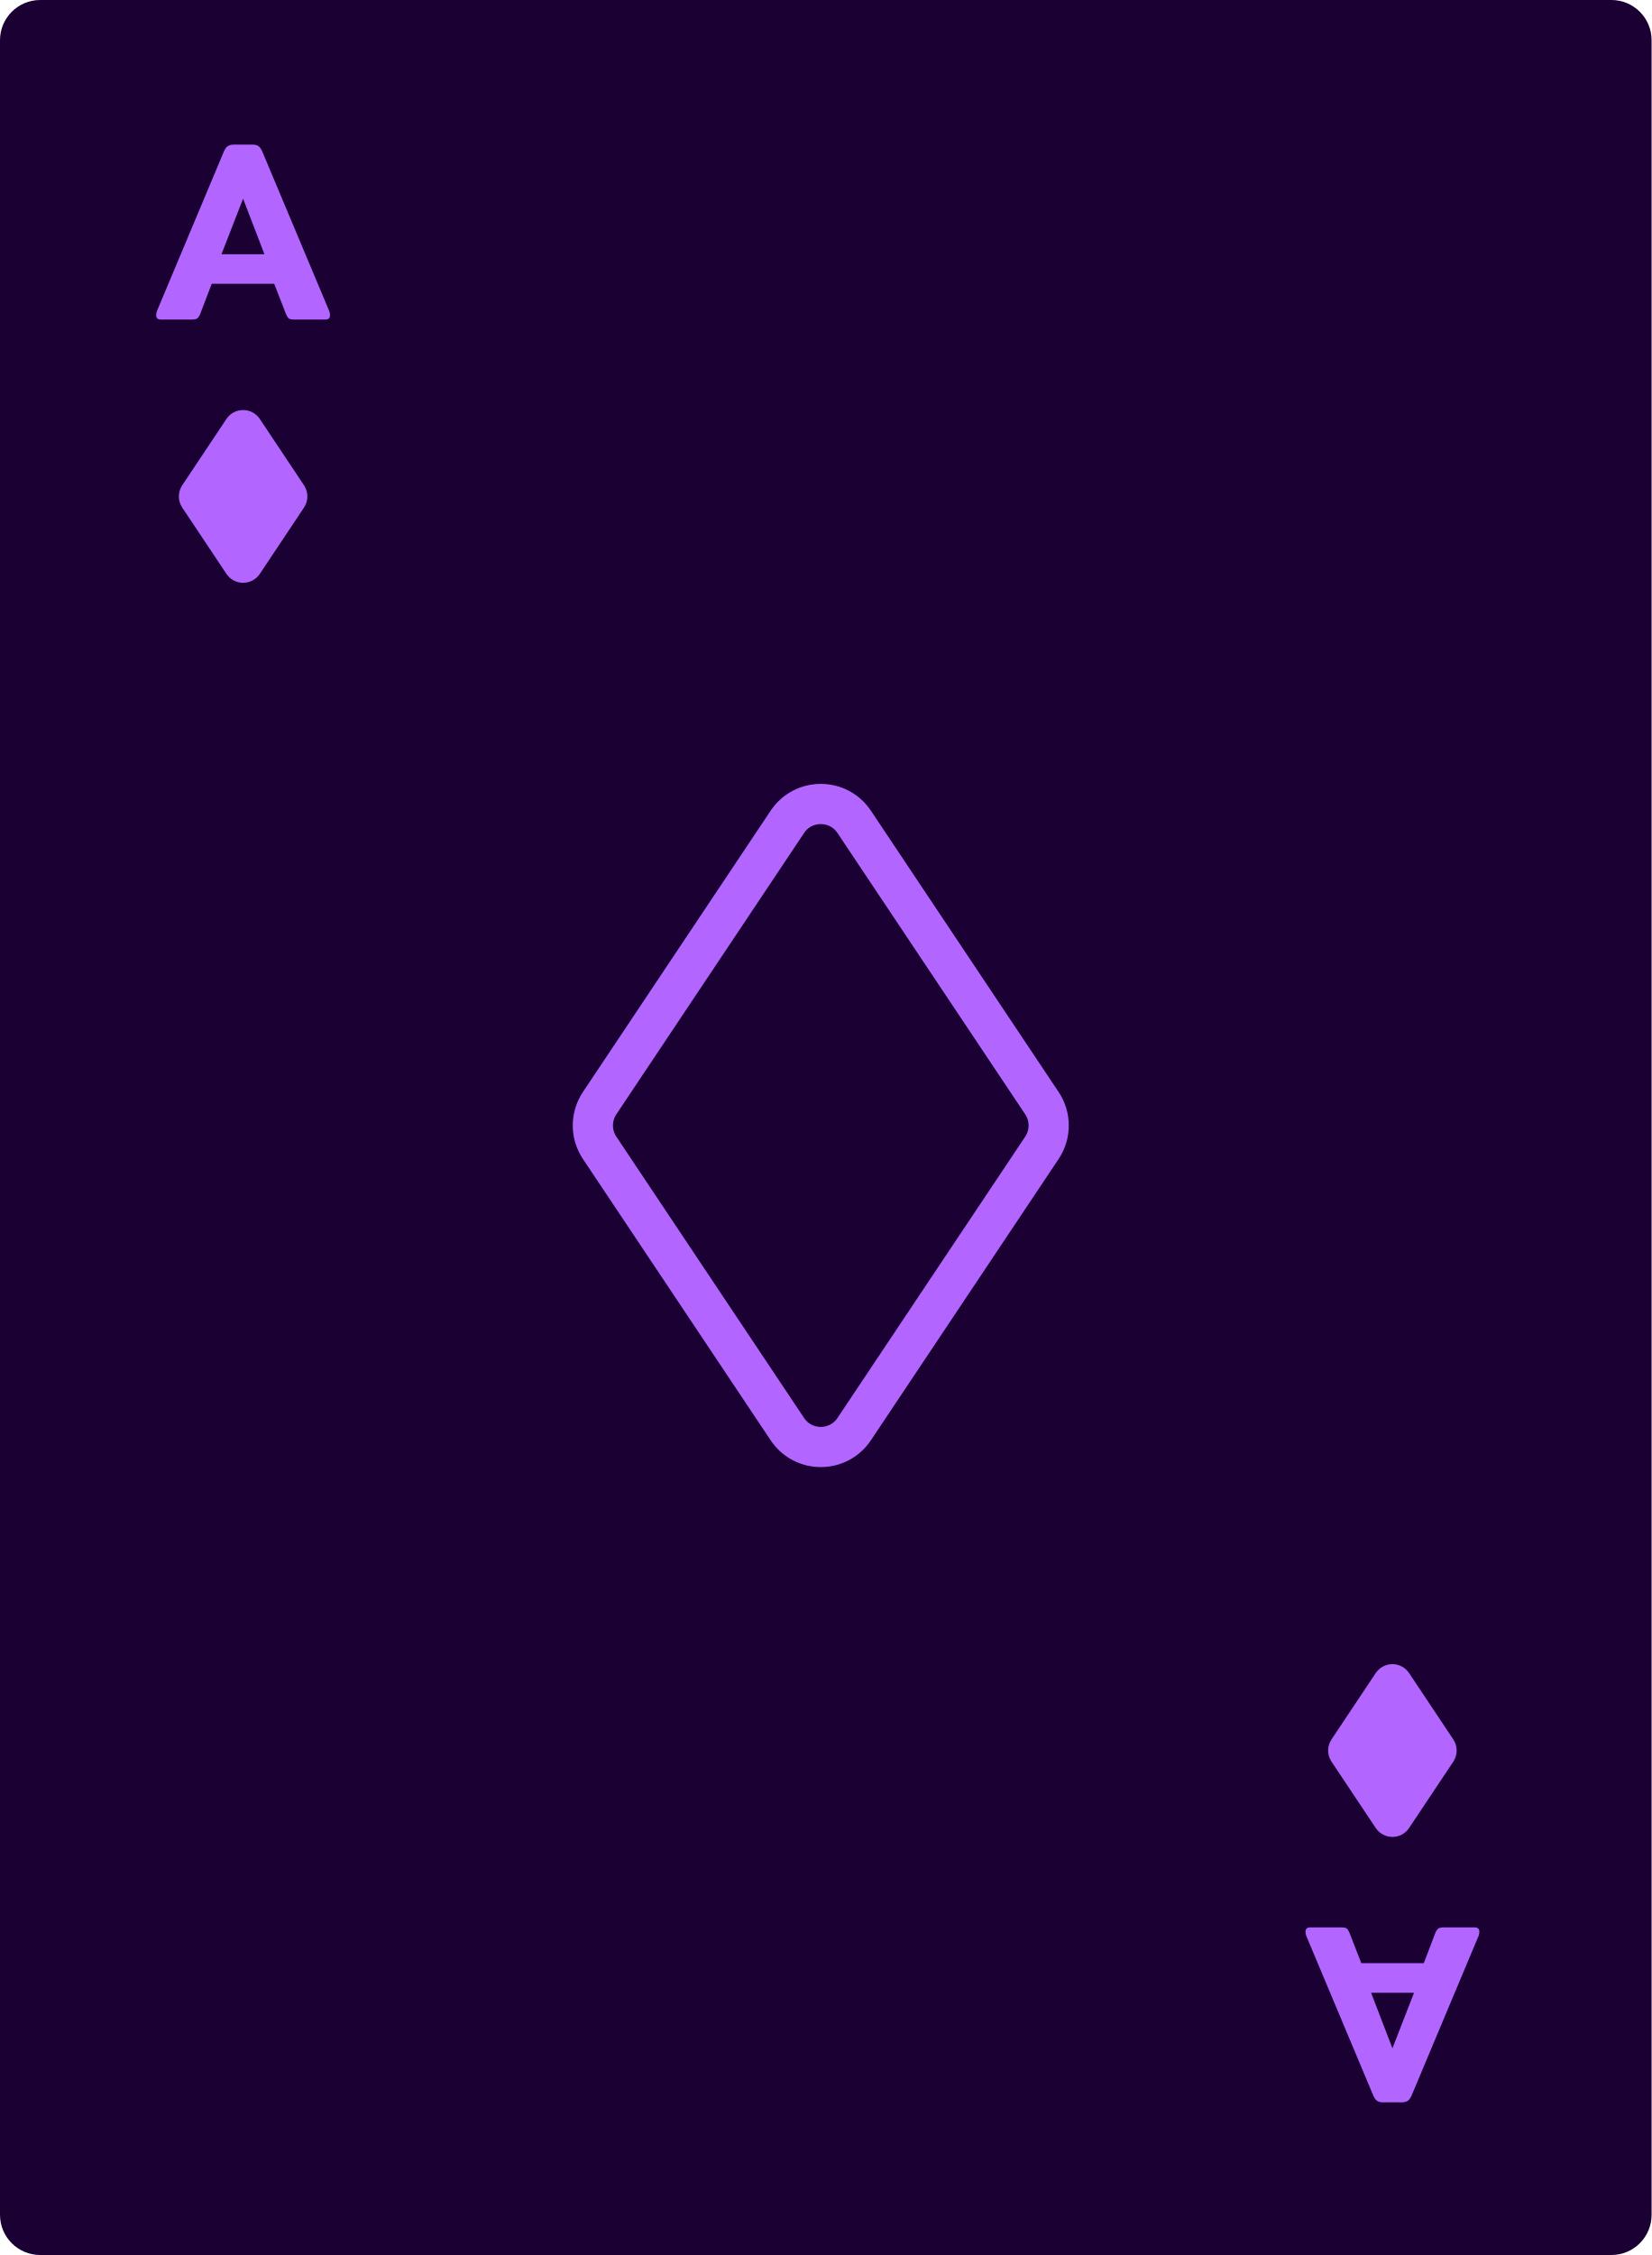
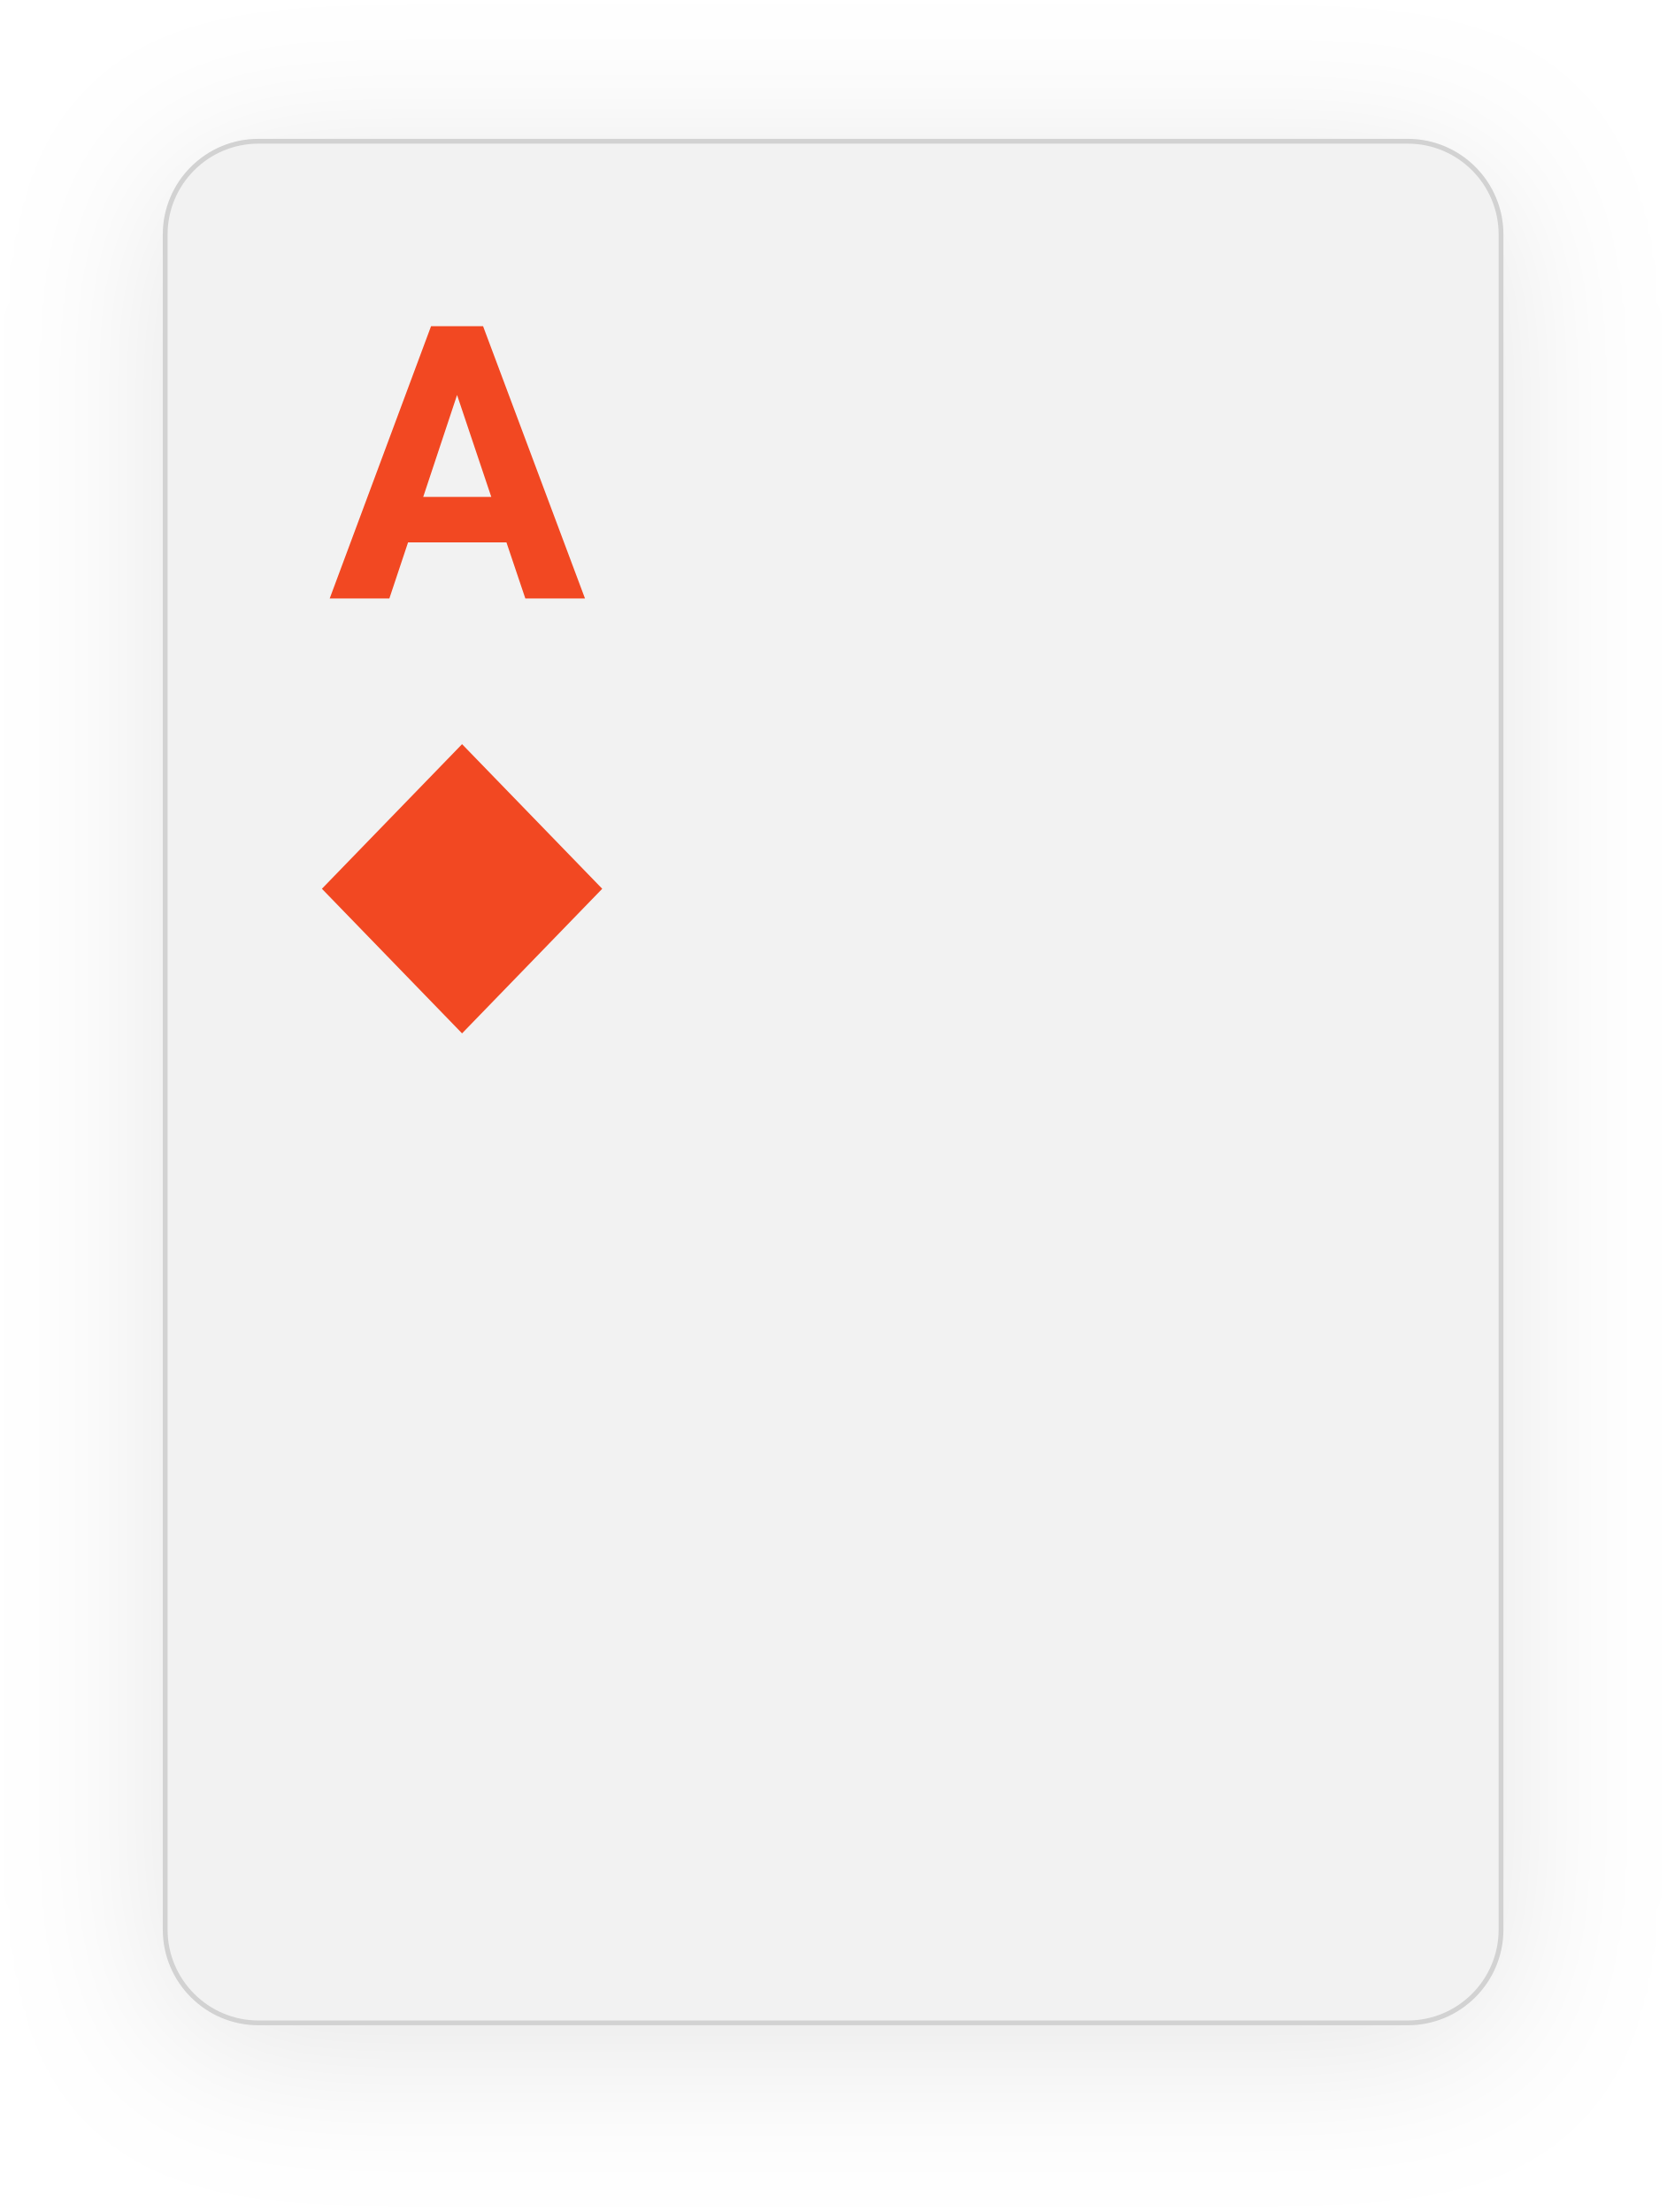
- <svg xmlns="http://www.w3.org/2000/svg" width="822" height="1122" viewBox="0 0 822 1122" fill="none">
-   <path d="M0 20C0 8.954 8.954 0 20 0H802C813.046 0 822 8.954 822 20V1102C822 1113.05 813.046 1122 802 1122H20C8.954 1122 0 1113.05 0 1102V20Z" fill="#1A0033" />
-   <path d="M391.866 408.931C399.783 397.07 417.217 397.07 425.134 408.931L518.565 548.896C523.052 555.619 523.052 564.381 518.565 571.104L425.134 711.069C417.217 722.93 399.783 722.93 391.866 711.069L298.435 571.104C293.948 564.381 293.948 555.619 298.435 548.896L391.866 408.931Z" stroke="#B366FF" stroke-width="20" />
-   <path d="M80.025 159C78.489 159 77.721 158.275 77.721 156.824C77.721 156.227 77.849 155.544 78.105 154.776L111.257 75.8C111.854 74.349 112.494 73.368 113.177 72.856C113.945 72.259 115.012 71.96 116.377 71.96H125.721C127.086 71.96 128.11 72.259 128.793 72.856C129.476 73.368 130.116 74.349 130.713 75.8L163.865 154.776C164.121 155.544 164.249 156.227 164.249 156.824C164.249 158.275 163.481 159 161.945 159H146.457C145.262 159 144.366 158.829 143.769 158.488C143.257 158.061 142.788 157.336 142.361 156.312L136.473 141.208H105.369L99.609 156.312C99.182 157.336 98.67 158.061 98.073 158.488C97.561 158.829 96.708 159 95.513 159H80.025ZM131.609 126.488L120.985 98.84L110.233 126.488H131.609Z" fill="#B366FF" />
-   <path d="M112.679 208.481C116.638 202.543 125.362 202.543 129.321 208.481L151.302 241.453C153.541 244.812 153.541 249.188 151.302 252.547L129.321 285.519C125.362 291.457 116.638 291.457 112.679 285.519L90.698 252.547C88.459 249.188 88.459 244.812 90.698 241.453L112.679 208.481Z" fill="#B366FF" />
-   <path d="M733.975 959C735.511 959 736.279 959.725 736.279 961.176C736.279 961.773 736.151 962.456 735.895 963.224L702.743 1042.2C702.146 1043.65 701.506 1044.63 700.823 1045.14C700.055 1045.74 698.988 1046.04 697.623 1046.04H688.279C686.914 1046.04 685.89 1045.74 685.207 1045.14C684.524 1044.63 683.884 1043.65 683.287 1042.2L650.135 963.224C649.879 962.456 649.751 961.773 649.751 961.176C649.751 959.725 650.519 959 652.055 959H667.543C668.738 959 669.634 959.171 670.231 959.512C670.743 959.939 671.212 960.664 671.639 961.688L677.527 976.792H708.631L714.391 961.688C714.818 960.664 715.33 959.939 715.927 959.512C716.439 959.171 717.292 959 718.487 959H733.975ZM682.391 991.512L693.015 1019.16L703.767 991.512H682.391Z" fill="#B366FF" />
-   <path d="M701.321 909.519C697.362 915.457 688.638 915.457 684.679 909.519L662.698 876.547C660.459 873.188 660.459 868.812 662.698 865.453L684.679 832.481C688.638 826.543 697.362 826.543 701.321 832.481L723.302 865.453C725.541 868.812 725.541 873.188 723.302 876.547L701.321 909.519Z" fill="#B366FF" />
+ <svg xmlns="http://www.w3.org/2000/svg" width="348" height="462" viewBox="0 0 348 462" fill="none">
+   <g filter="url(#filter0_d_0_341)">
+     <rect x="34" y="29" width="280" height="394" rx="20" fill="#F2F2F2" />
+     <rect x="34.5" y="29.5" width="279" height="393" rx="19.5" stroke="#D2D2D2" />
+   </g>
+   <path d="M105.773 113.281H85.227L81.32 125H68.859L90.031 68.125H100.891L122.18 125H109.719L105.773 113.281ZM88.391 103.789H102.609L95.461 82.5L88.391 103.789Z" fill="#F24822" />
+   <path fill-rule="evenodd" clip-rule="evenodd" d="M67.231 185.628L96.504 215.831L125.778 185.628L96.504 155.425L67.231 185.628Z" fill="#F24822" />
+   <defs>
+     <filter id="filter0_d_0_341" x="0" y="0" width="348" height="462" filterUnits="userSpaceOnUse" color-interpolation-filters="sRGB">
+       <feFlood flood-opacity="0" result="BackgroundImageFix" />
+       <feColorMatrix in="SourceAlpha" type="matrix" values="0 0 0 0 0 0 0 0 0 0 0 0 0 0 0 0 0 0 127 0" result="hardAlpha" />
+       <feOffset dy="5" />
+       <feGaussianBlur stdDeviation="17" />
+       <feColorMatrix type="matrix" values="0 0 0 0 0 0 0 0 0 0 0 0 0 0 0 0 0 0 0.1 0" />
+       <feBlend mode="normal" in2="BackgroundImageFix" result="effect1_dropShadow_0_341" />
+       <feBlend mode="normal" in="SourceGraphic" in2="effect1_dropShadow_0_341" result="shape" />
+     </filter>
+   </defs>
</svg>
